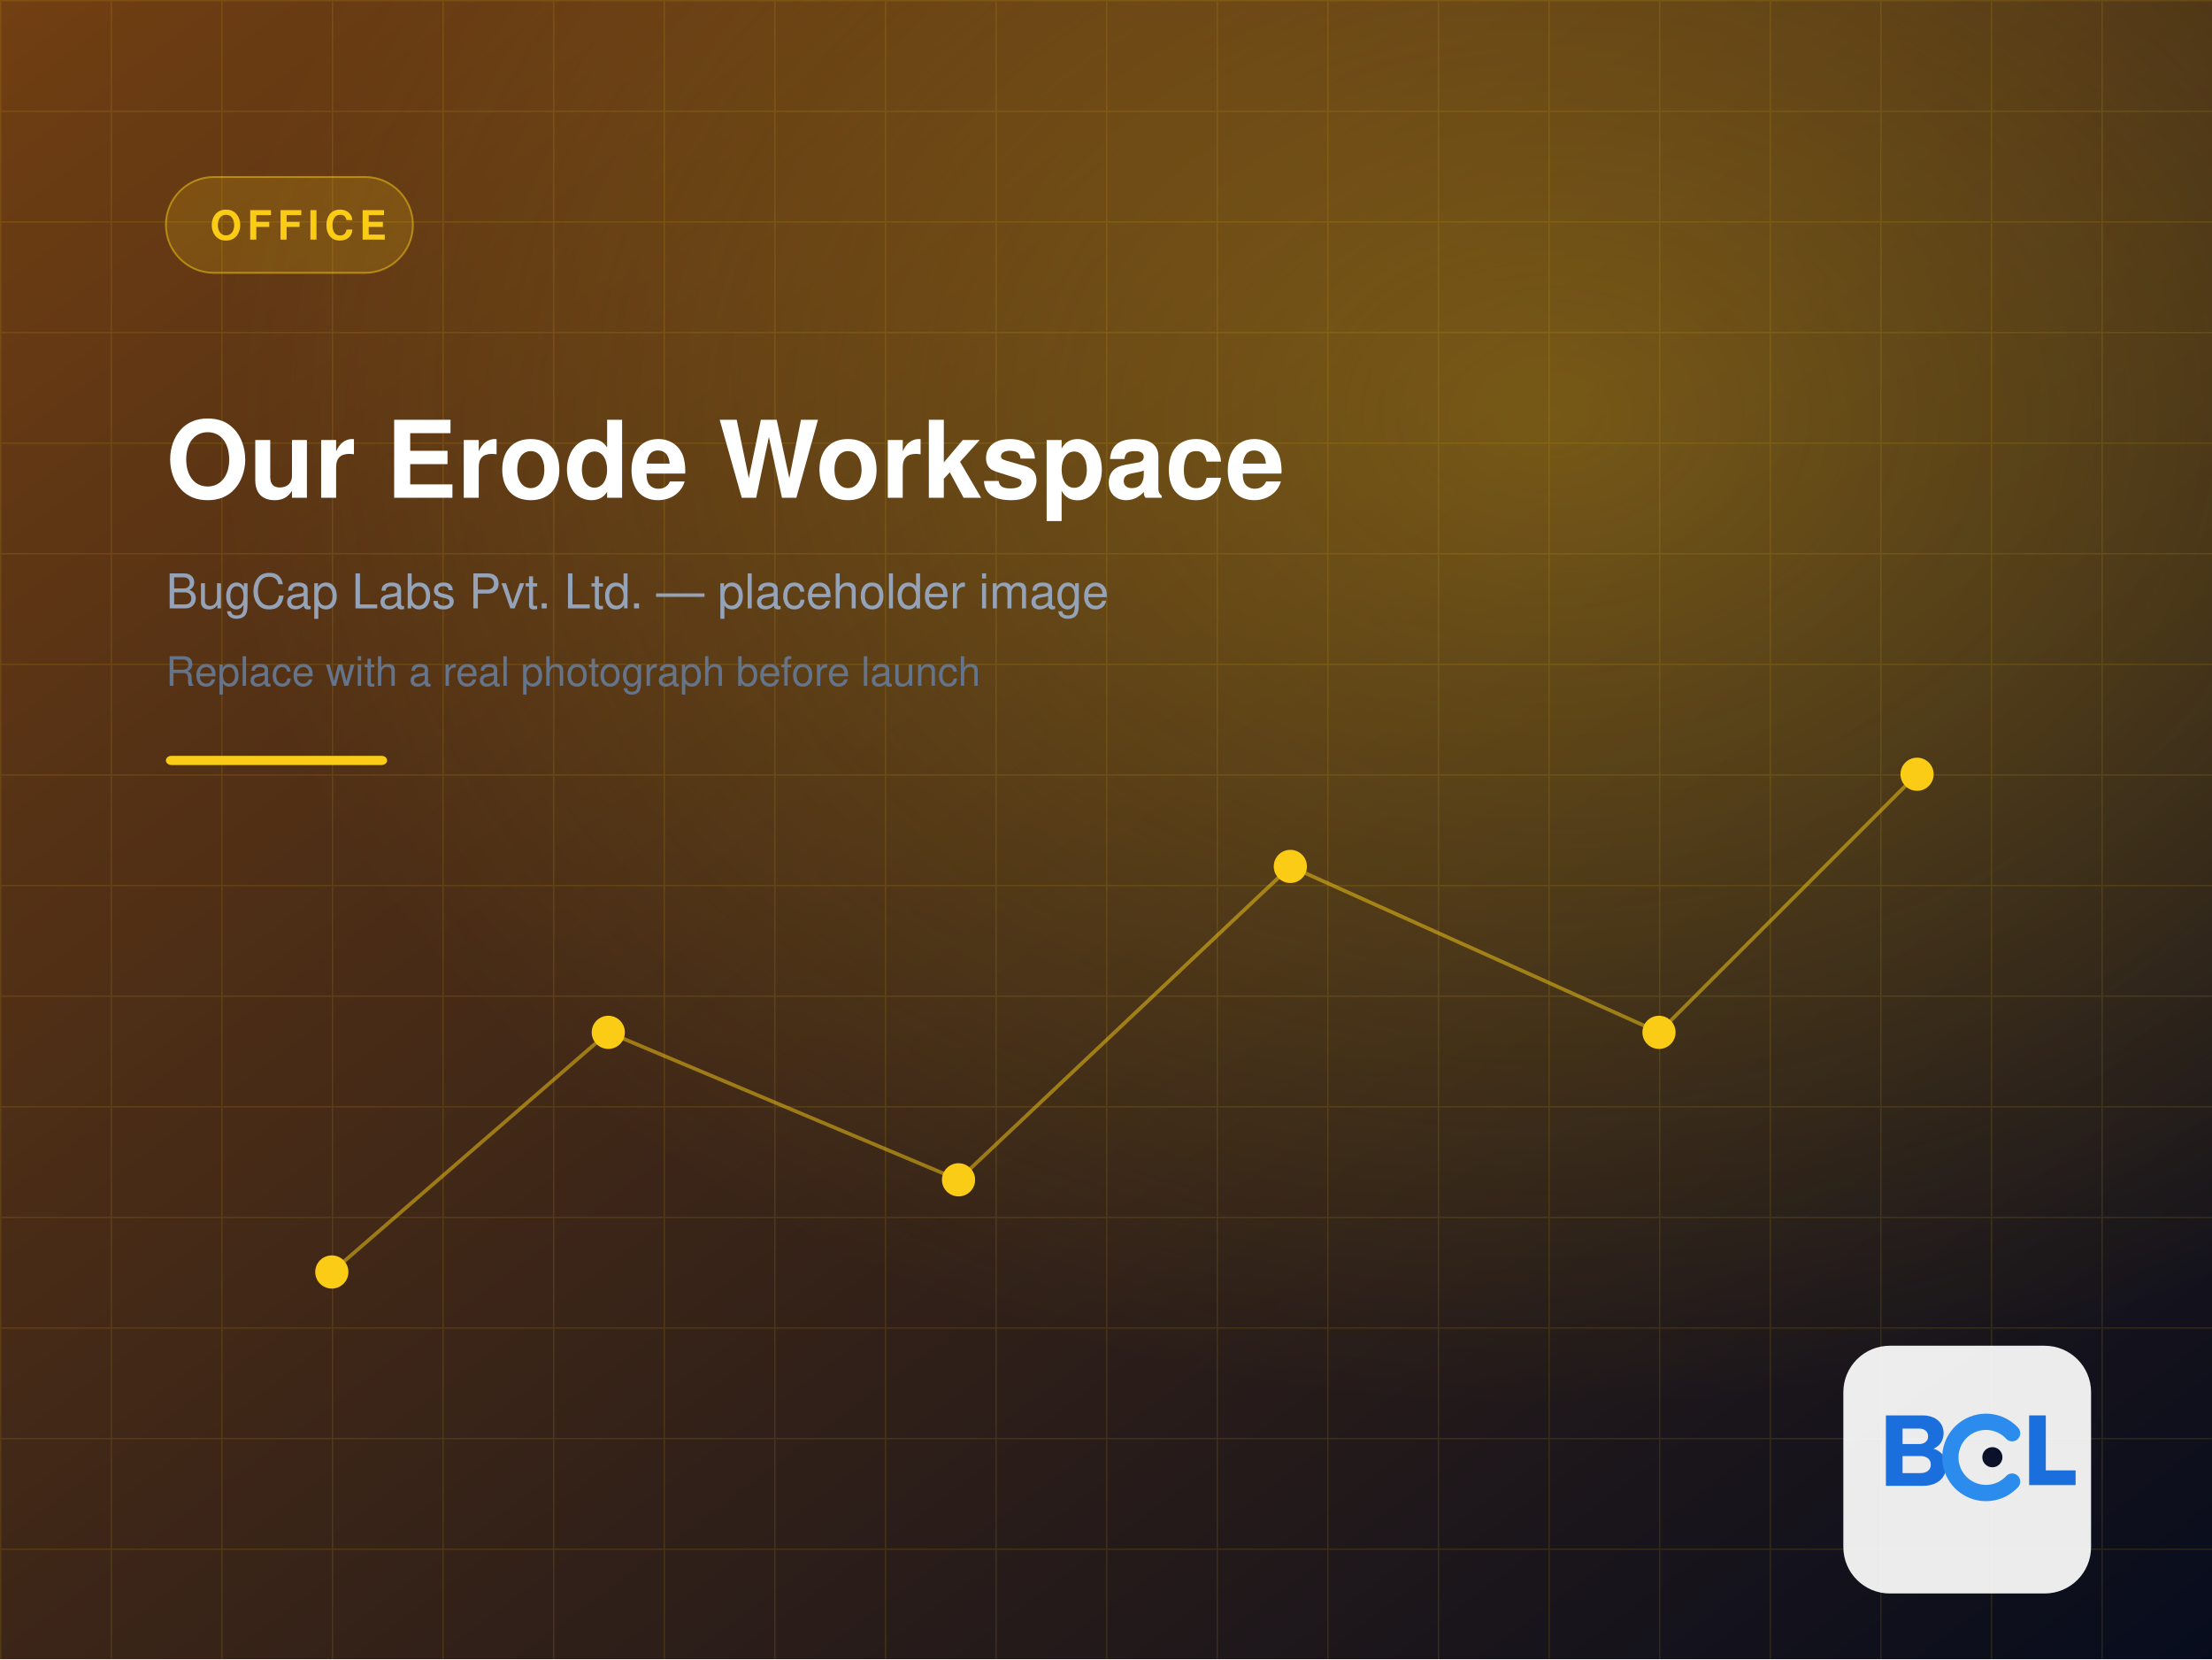
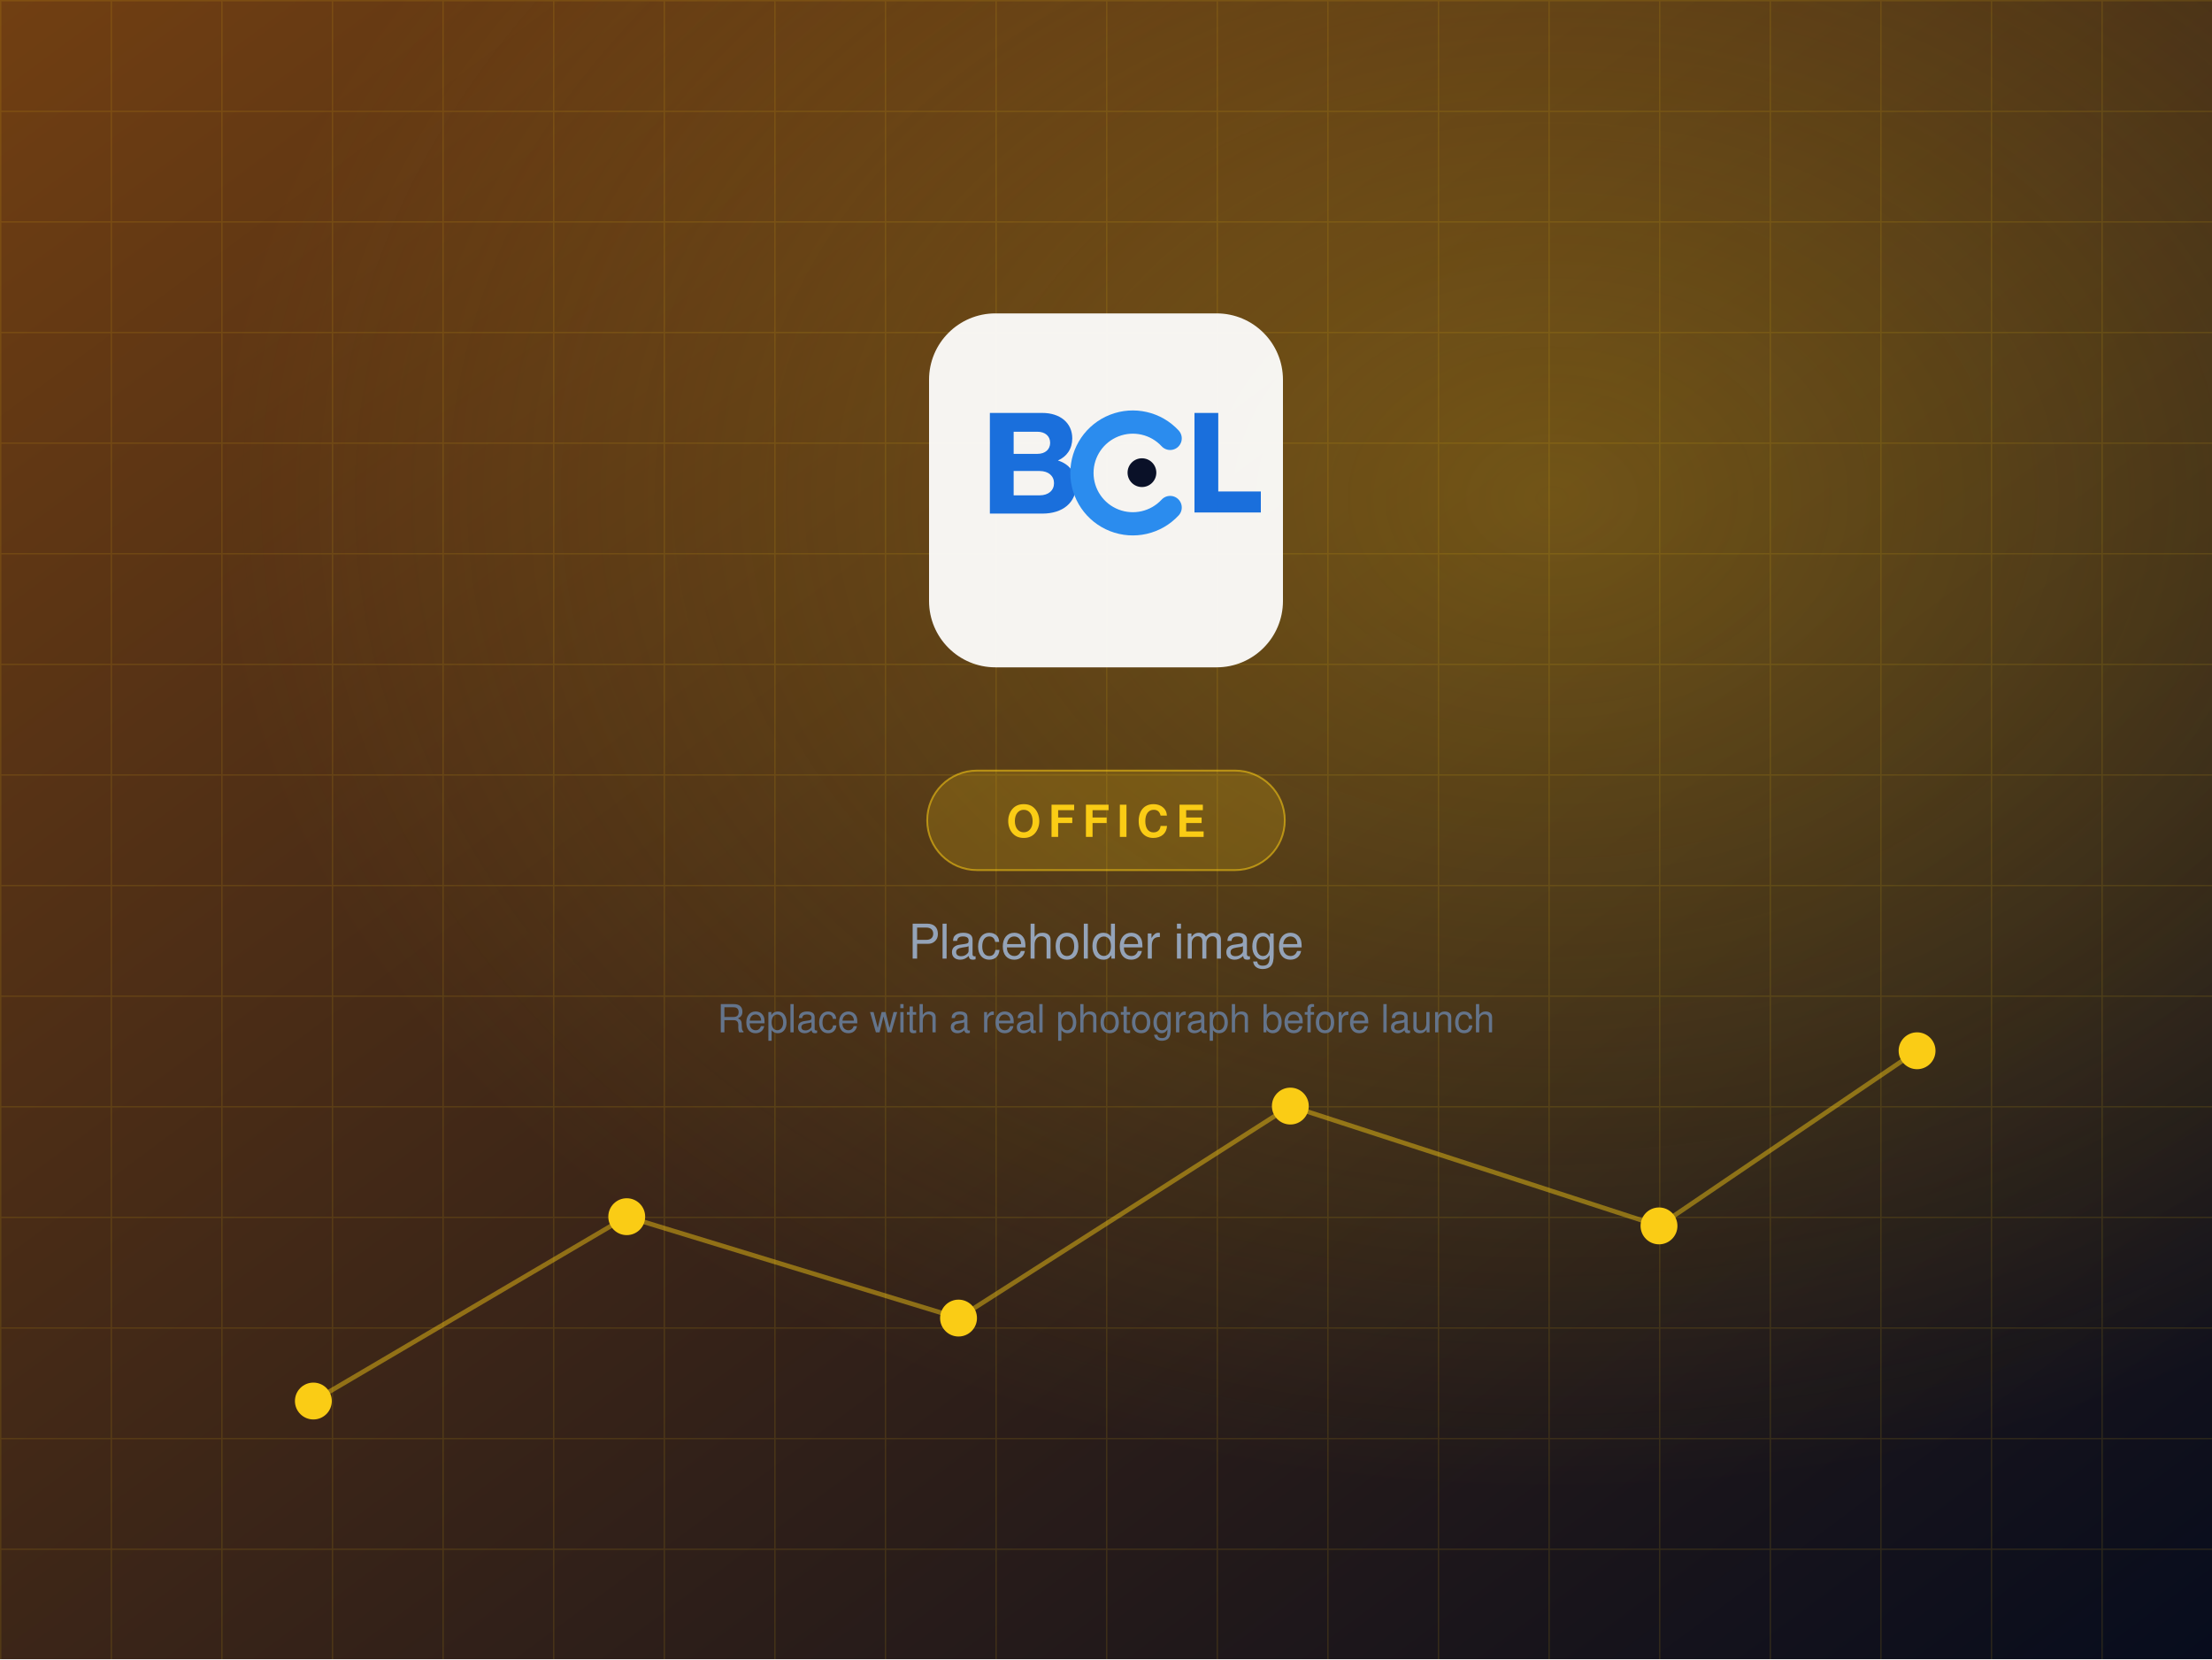
- <svg xmlns="http://www.w3.org/2000/svg" width="1200" height="900" viewBox="0 0 1200 900" role="img" aria-label="Our Erode Workspace — placeholder image">
+ <svg xmlns="http://www.w3.org/2000/svg" width="1200" height="900" viewBox="0 0 1200 900" role="img" aria-label="Office placeholder image">
  <defs>
    <linearGradient id="bg8" x1="0" y1="0" x2="1" y2="1">
      <stop offset="0%" stop-color="#713f12" />
      <stop offset="100%" stop-color="#070c1d" />
    </linearGradient>
    <pattern id="grid8" width="60" height="60" patternUnits="userSpaceOnUse">
      <path d="M60 0H0V60" fill="none" stroke="#facc15" stroke-opacity="0.12" stroke-width="1.5" />
    </pattern>
-     <radialGradient id="glow8" cx="0.7" cy="0.25" r="0.6">
-       <stop offset="0%" stop-color="#facc15" stop-opacity="0.3" />
+     <radialGradient id="glow8" cx="0.7" cy="0.3" r="0.6">
+       <stop offset="0%" stop-color="#facc15" stop-opacity="0.28" />
      <stop offset="100%" stop-color="#facc15" stop-opacity="0" />
    </radialGradient>
  </defs>
  <rect width="1200" height="900" fill="url(#bg8)" />
  <rect width="1200" height="900" fill="url(#grid8)" />
  <rect width="1200" height="900" fill="url(#glow8)" />
-   <g opacity="0.5" stroke="#facc15" stroke-width="2" fill="none">
-     <path d="M180 690 L330 560 L520 640 L700 470 L900 560 L1040 420" />
+   <g opacity="0.45" stroke="#facc15" stroke-width="2.5" fill="none">
+     <path d="M170 760 L340 660 L520 715 L700 600 L900 665 L1040 570" />
  </g>
  <g fill="#facc15">
-     <circle cx="180" cy="690" r="9" />
-     <circle cx="330" cy="560" r="9" />
-     <circle cx="520" cy="640" r="9" />
-     <circle cx="700" cy="470" r="9" />
-     <circle cx="900" cy="560" r="9" />
-     <circle cx="1040" cy="420" r="9" />
+     <circle cx="170" cy="760" r="10" />
+     <circle cx="340" cy="660" r="10" />
+     <circle cx="520" cy="715" r="10" />
+     <circle cx="700" cy="600" r="10" />
+     <circle cx="900" cy="665" r="10" />
+     <circle cx="1040" cy="570" r="10" />
  </g>
-   <rect x="90" y="96" width="134" height="52" rx="26" fill="#facc15" fill-opacity="0.16" stroke="#facc15" stroke-opacity="0.5" />
-   <text x="114" y="130" font-family="Segoe UI, Helvetica, Arial, sans-serif" font-size="22" font-weight="600" letter-spacing="3" fill="#facc15">OFFICE</text>
-   <text x="90" y="270" font-family="Poppins, Segoe UI, Helvetica, Arial, sans-serif" font-size="58" font-weight="700" fill="#ffffff">Our Erode Workspace</text>
-   <text x="90" y="330" font-family="Segoe UI, Helvetica, Arial, sans-serif" font-size="26" fill="#94a3b8">BugCap Labs Pvt. Ltd. — placeholder image</text>
-   <text x="90" y="372" font-family="Segoe UI, Helvetica, Arial, sans-serif" font-size="22" fill="#64748b">Replace with a real photograph before launch</text>
-   <rect x="90" y="410" width="120" height="5" rx="3" fill="#facc15" />
-   <g transform="translate(1000 730) scale(2.1)">
-     <rect width="64" height="64" rx="12" fill="#ffffff" fill-opacity="0.92" />
+   <g transform="translate(504 170) scale(3)">
+     <rect width="64" height="64" rx="12" fill="#ffffff" fill-opacity="0.94" />
    <path d="M11 18h9.5c3.2 0 5.4 1.8 5.4 4.6 0 1.9-1 3.3-2.6 4 2 .6 3.3 2.2 3.3 4.4 0 3.2-2.4 5.2-6.1 5.2H11V18Zm4.3 3.4v4h4.3c1.4 0 2.3-.8 2.3-2s-.9-2-2.3-2h-4.3Zm0 7.1v4.4h4.7c1.6 0 2.6-.9 2.6-2.2 0-1.3-1-2.2-2.6-2.2h-4.7Z" fill="#1a6fdc" />
    <path d="M43.6 22.6a9.2 9.2 0 1 0 0 12.5" stroke="#2b8cee" stroke-width="4.2" stroke-linecap="round" fill="none" />
    <path d="M48 18h4.3v14.2H60V36H48V18Z" fill="#1a6fdc" />
    <circle cx="38.5" cy="28.8" r="2.6" fill="#0a1128" />
  </g>
+   <rect x="503" y="418" width="194" height="54" rx="27" fill="#facc15" fill-opacity="0.18" stroke="#facc15" stroke-opacity="0.55" />
+   <text x="600" y="454" text-anchor="middle" font-family="Segoe UI, Helvetica, Arial, sans-serif" font-size="24" font-weight="600" letter-spacing="4" fill="#facc15">OFFICE</text>
+   <text x="600" y="520" text-anchor="middle" font-family="Segoe UI, Helvetica, Arial, sans-serif" font-size="26" fill="#94a3b8">Placeholder image</text>
+   <text x="600" y="560" text-anchor="middle" font-family="Segoe UI, Helvetica, Arial, sans-serif" font-size="21" fill="#64748b">Replace with a real photograph before launch</text>
</svg>
